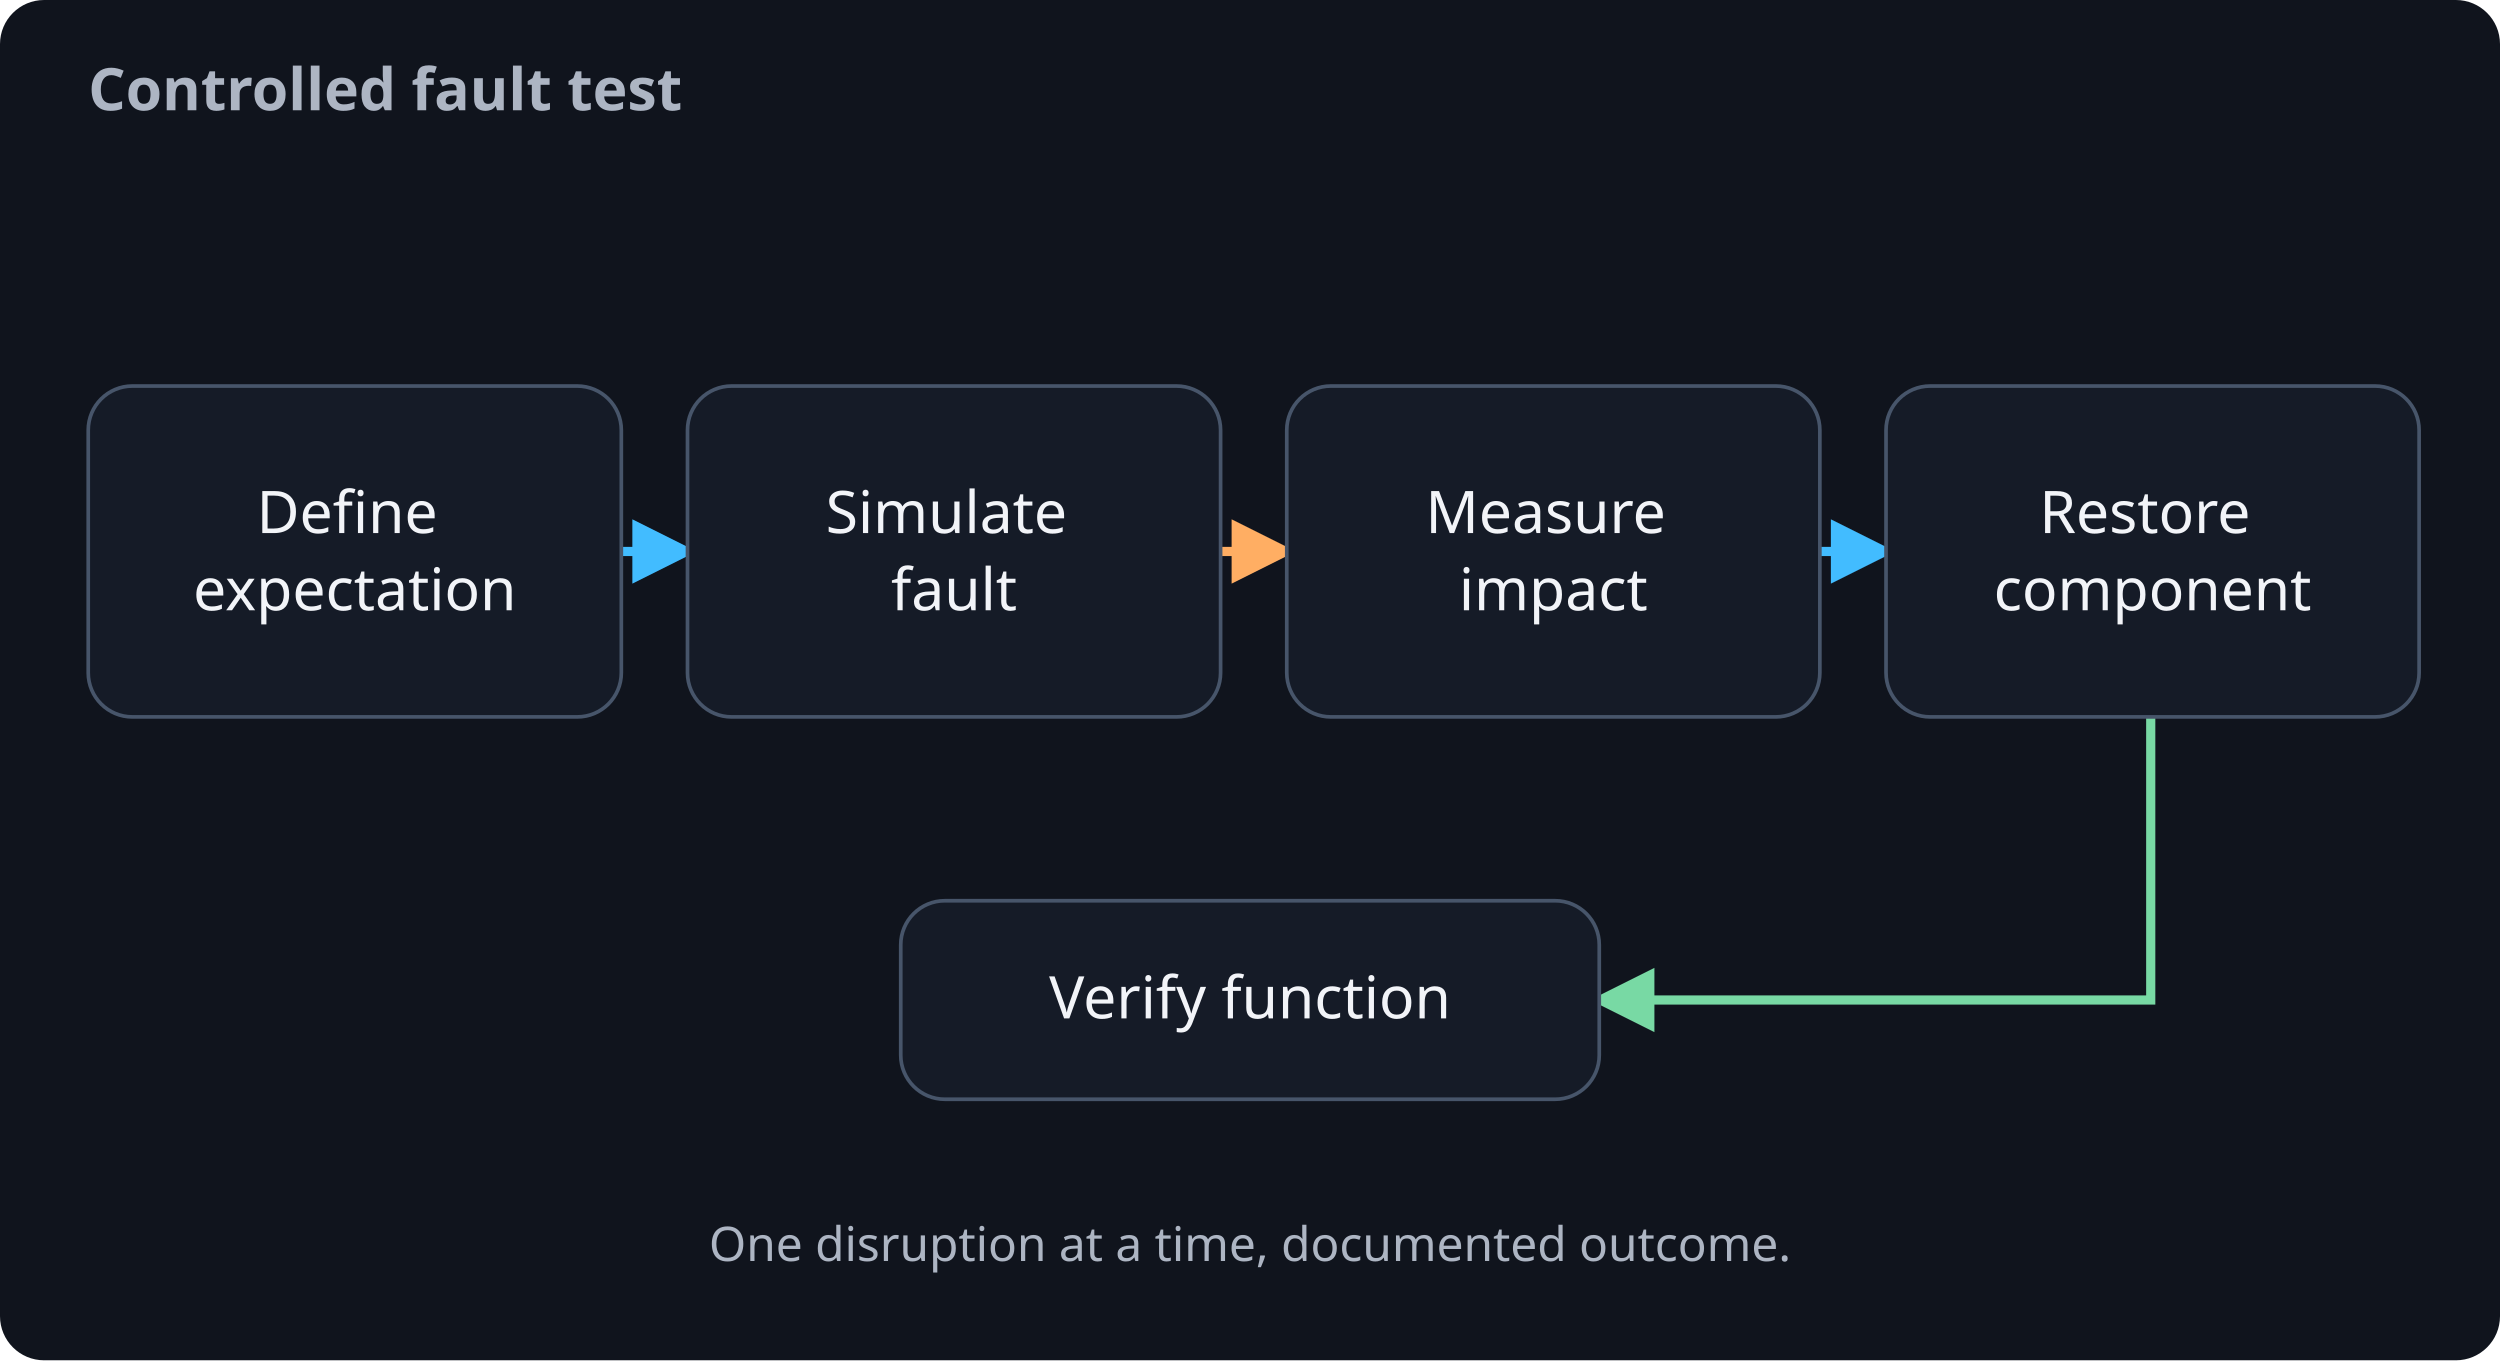
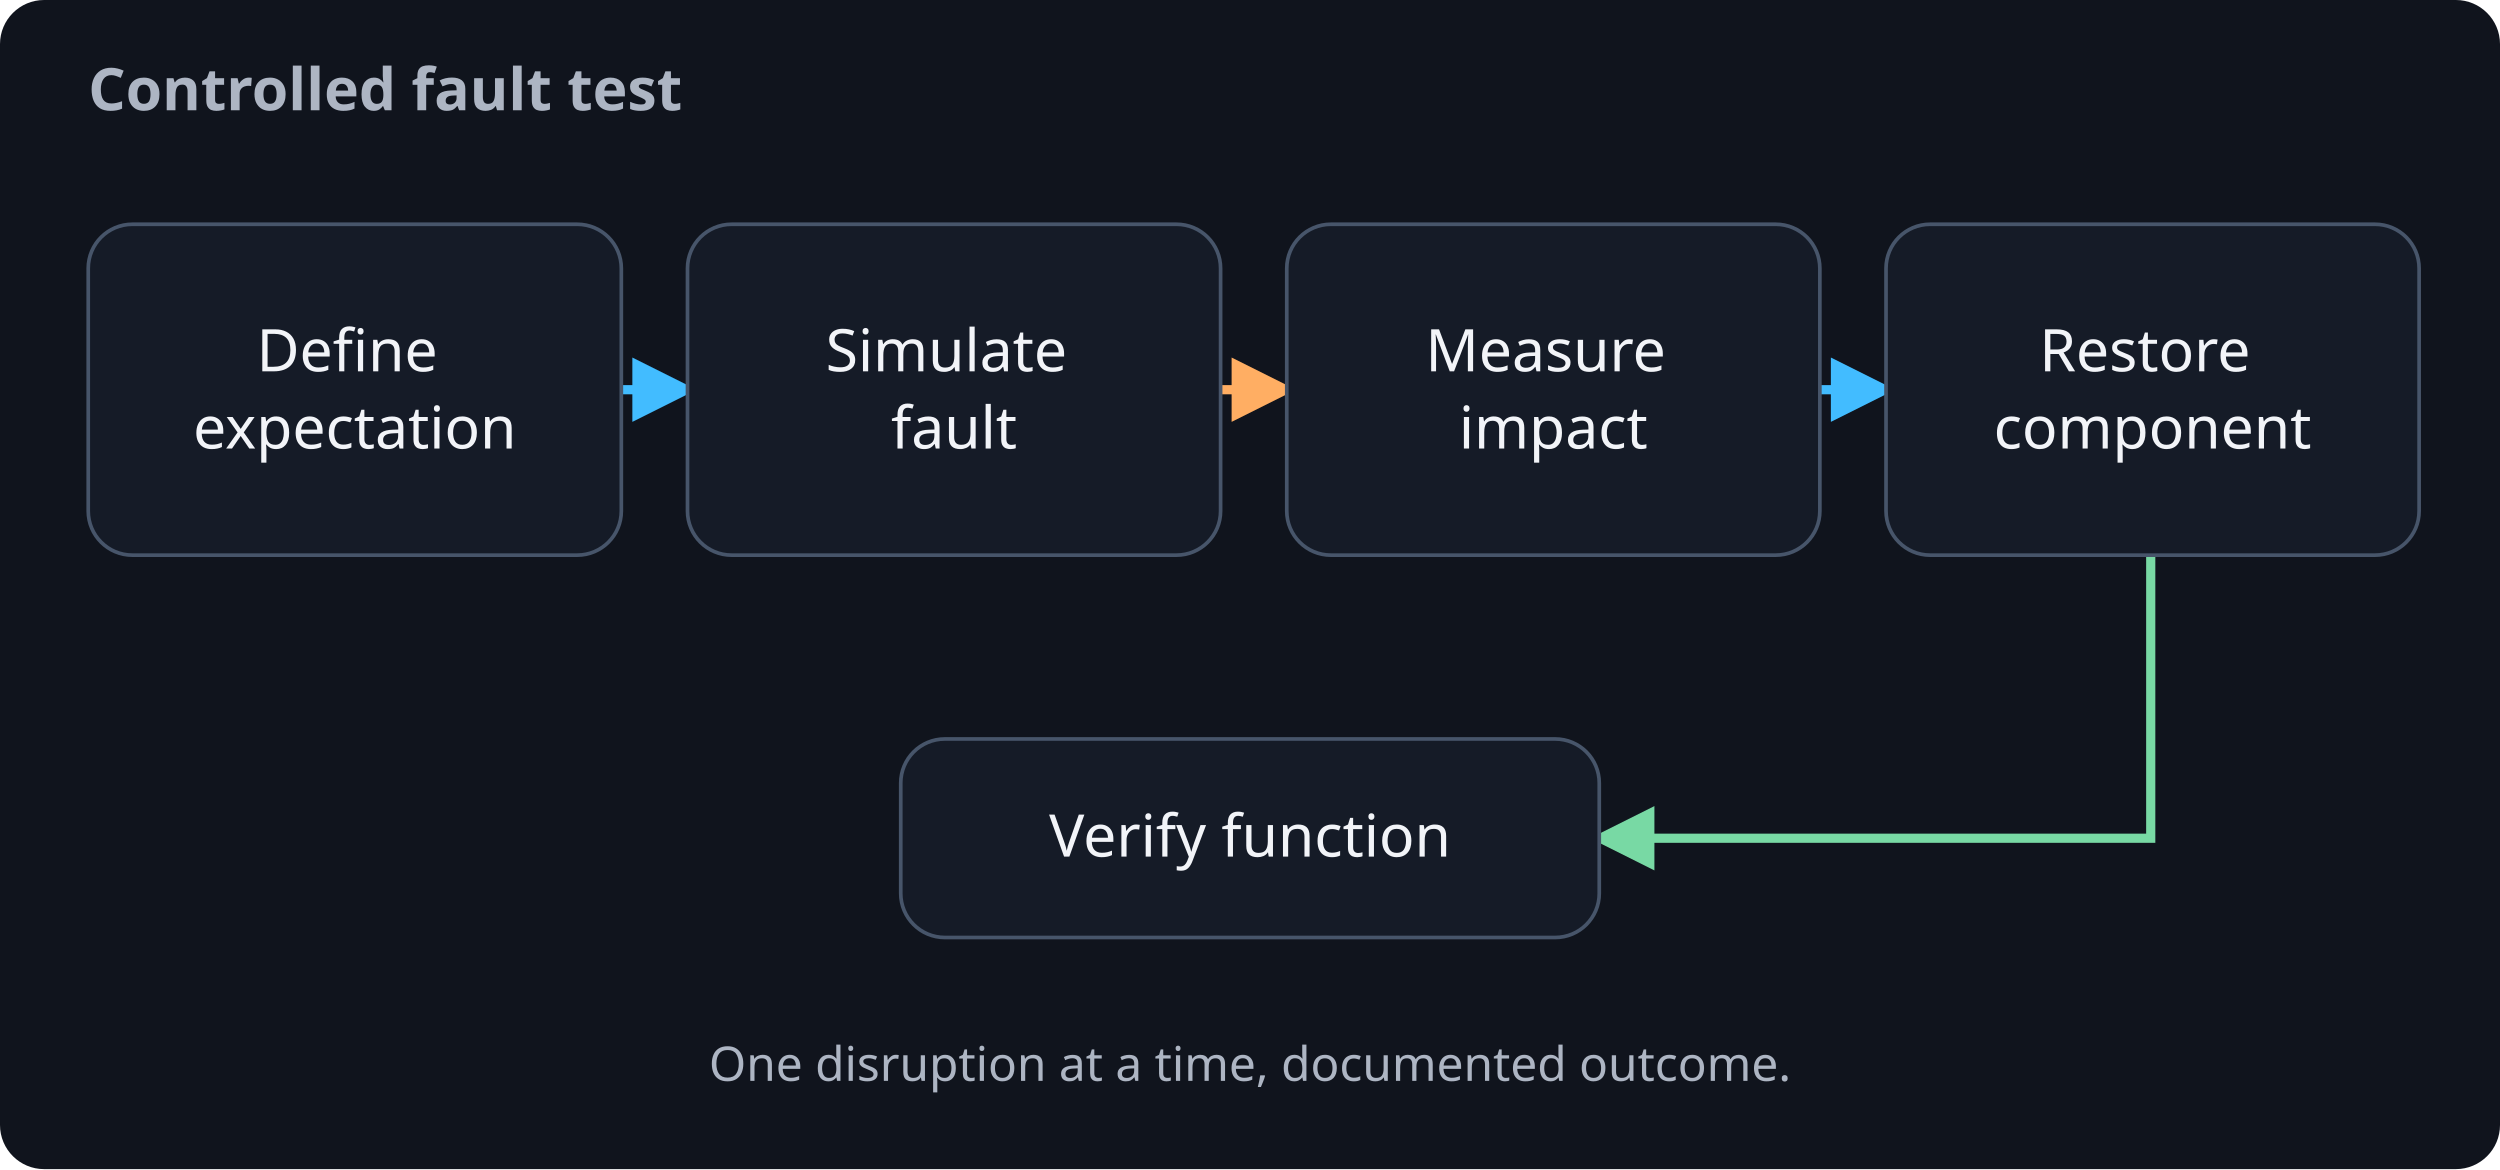
- <svg xmlns="http://www.w3.org/2000/svg" viewBox="0 0 680 370" role="img">
+ <svg xmlns="http://www.w3.org/2000/svg" viewBox="0 0 680 318" role="img">
  <defs>
    <marker id="blue" markerWidth="7" markerHeight="7" refX="6" refY="3.5" orient="auto-start-reverse">
      <path d="M0 0L7 3.5L0 7Z" fill="#42bcff" />
    </marker>
    <marker id="pink" markerWidth="7" markerHeight="7" refX="6" refY="3.5" orient="auto-start-reverse">
      <path d="M0 0L7 3.5L0 7Z" fill="#f451af" />
    </marker>
    <marker id="orange" markerWidth="7" markerHeight="7" refX="6" refY="3.5" orient="auto-start-reverse">
      <path d="M0 0L7 3.5L0 7Z" fill="#ffae63" />
    </marker>
    <marker id="green" markerWidth="7" markerHeight="7" refX="6" refY="3.5" orient="auto-start-reverse">
      <path d="M0 0L7 3.5L0 7Z" fill="#78d9a4" />
    </marker>
  </defs>
-   <rect width="680" height="370" rx="12" fill="#10141d" />
+   <rect width="680" height="318" rx="12" fill="#10141d" />
  <g font-family="system-ui,sans-serif">
    <text x="24" y="30" font-size="16" font-weight="700" fill="#adb5c3">Controlled fault test</text>
-     <path d="M169 150H187" fill="none" stroke="#42bcff" stroke-width="2.5" marker-end="url(#blue)" />
-     <path d="M332 150H350" fill="none" stroke="#ffae63" stroke-width="2.5" marker-end="url(#orange)" />
-     <path d="M495 150H513" fill="none" stroke="#42bcff" stroke-width="2.5" marker-end="url(#blue)" />
-     <path d="M585 195V272H435" fill="none" stroke="#78d9a4" stroke-width="2.5" marker-end="url(#green)" />
-     <rect x="24" y="105" width="145" height="90" rx="12" fill="#151b27" stroke="#47556a" />
-     <text x="96.5" y="145" text-anchor="middle" font-size="16" fill="#f2f4f8">
+     <path transform="translate(0 -44)" d="M169 150H187" fill="none" stroke="#42bcff" stroke-width="2.5" marker-end="url(#blue)" />
+     <path transform="translate(0 -44)" d="M332 150H350" fill="none" stroke="#ffae63" stroke-width="2.5" marker-end="url(#orange)" />
+     <path transform="translate(0 -44)" d="M495 150H513" fill="none" stroke="#42bcff" stroke-width="2.5" marker-end="url(#blue)" />
+     <path transform="translate(0 -44)" d="M585 195V272H435" fill="none" stroke="#78d9a4" stroke-width="2.5" marker-end="url(#green)" />
+     <rect transform="translate(0 -44)" x="24" y="105" width="145" height="90" rx="12" fill="#151b27" stroke="#47556a" />
+     <text transform="translate(0 -44)" x="96.5" y="145" text-anchor="middle" font-size="16" fill="#f2f4f8">
      <tspan x="96.5" dy="0">Define</tspan>
      <tspan x="96.5" dy="21">expectation</tspan>
    </text>
-     <rect x="187" y="105" width="145" height="90" rx="12" fill="#151b27" stroke="#47556a" />
-     <text x="259.5" y="145" text-anchor="middle" font-size="16" fill="#f2f4f8">
+     <rect transform="translate(0 -44)" x="187" y="105" width="145" height="90" rx="12" fill="#151b27" stroke="#47556a" />
+     <text transform="translate(0 -44)" x="259.5" y="145" text-anchor="middle" font-size="16" fill="#f2f4f8">
      <tspan x="259.5" dy="0">Simulate</tspan>
      <tspan x="259.5" dy="21">fault</tspan>
    </text>
-     <rect x="350" y="105" width="145" height="90" rx="12" fill="#151b27" stroke="#47556a" />
-     <text x="422.5" y="145" text-anchor="middle" font-size="16" fill="#f2f4f8">
+     <rect transform="translate(0 -44)" x="350" y="105" width="145" height="90" rx="12" fill="#151b27" stroke="#47556a" />
+     <text transform="translate(0 -44)" x="422.5" y="145" text-anchor="middle" font-size="16" fill="#f2f4f8">
      <tspan x="422.5" dy="0">Measure</tspan>
      <tspan x="422.5" dy="21">impact</tspan>
    </text>
-     <rect x="513" y="105" width="145" height="90" rx="12" fill="#151b27" stroke="#47556a" />
-     <text x="585.5" y="145" text-anchor="middle" font-size="16" fill="#f2f4f8">
+     <rect transform="translate(0 -44)" x="513" y="105" width="145" height="90" rx="12" fill="#151b27" stroke="#47556a" />
+     <text transform="translate(0 -44)" x="585.5" y="145" text-anchor="middle" font-size="16" fill="#f2f4f8">
      <tspan x="585.5" dy="0">Restore</tspan>
      <tspan x="585.5" dy="21">component</tspan>
    </text>
-     <rect x="245" y="245" width="190" height="54" rx="12" fill="#151b27" stroke="#47556a" />
-     <text x="340" y="277" text-anchor="middle" font-size="16" fill="#f2f4f8">
+     <rect transform="translate(0 -44)" x="245" y="245" width="190" height="54" rx="12" fill="#151b27" stroke="#47556a" />
+     <text transform="translate(0 -44)" x="340" y="277" text-anchor="middle" font-size="16" fill="#f2f4f8">
      <tspan x="340" dy="0">Verify function</tspan>
    </text>
-     <text x="340" y="343" text-anchor="middle" font-size="13" fill="#adb5c3">
+     <text transform="translate(0 -49)" x="340" y="343" text-anchor="middle" font-size="13" fill="#adb5c3">
      <tspan x="340" dy="0">One disruption at a time, documented outcome.</tspan>
    </text>
  </g>
</svg>
